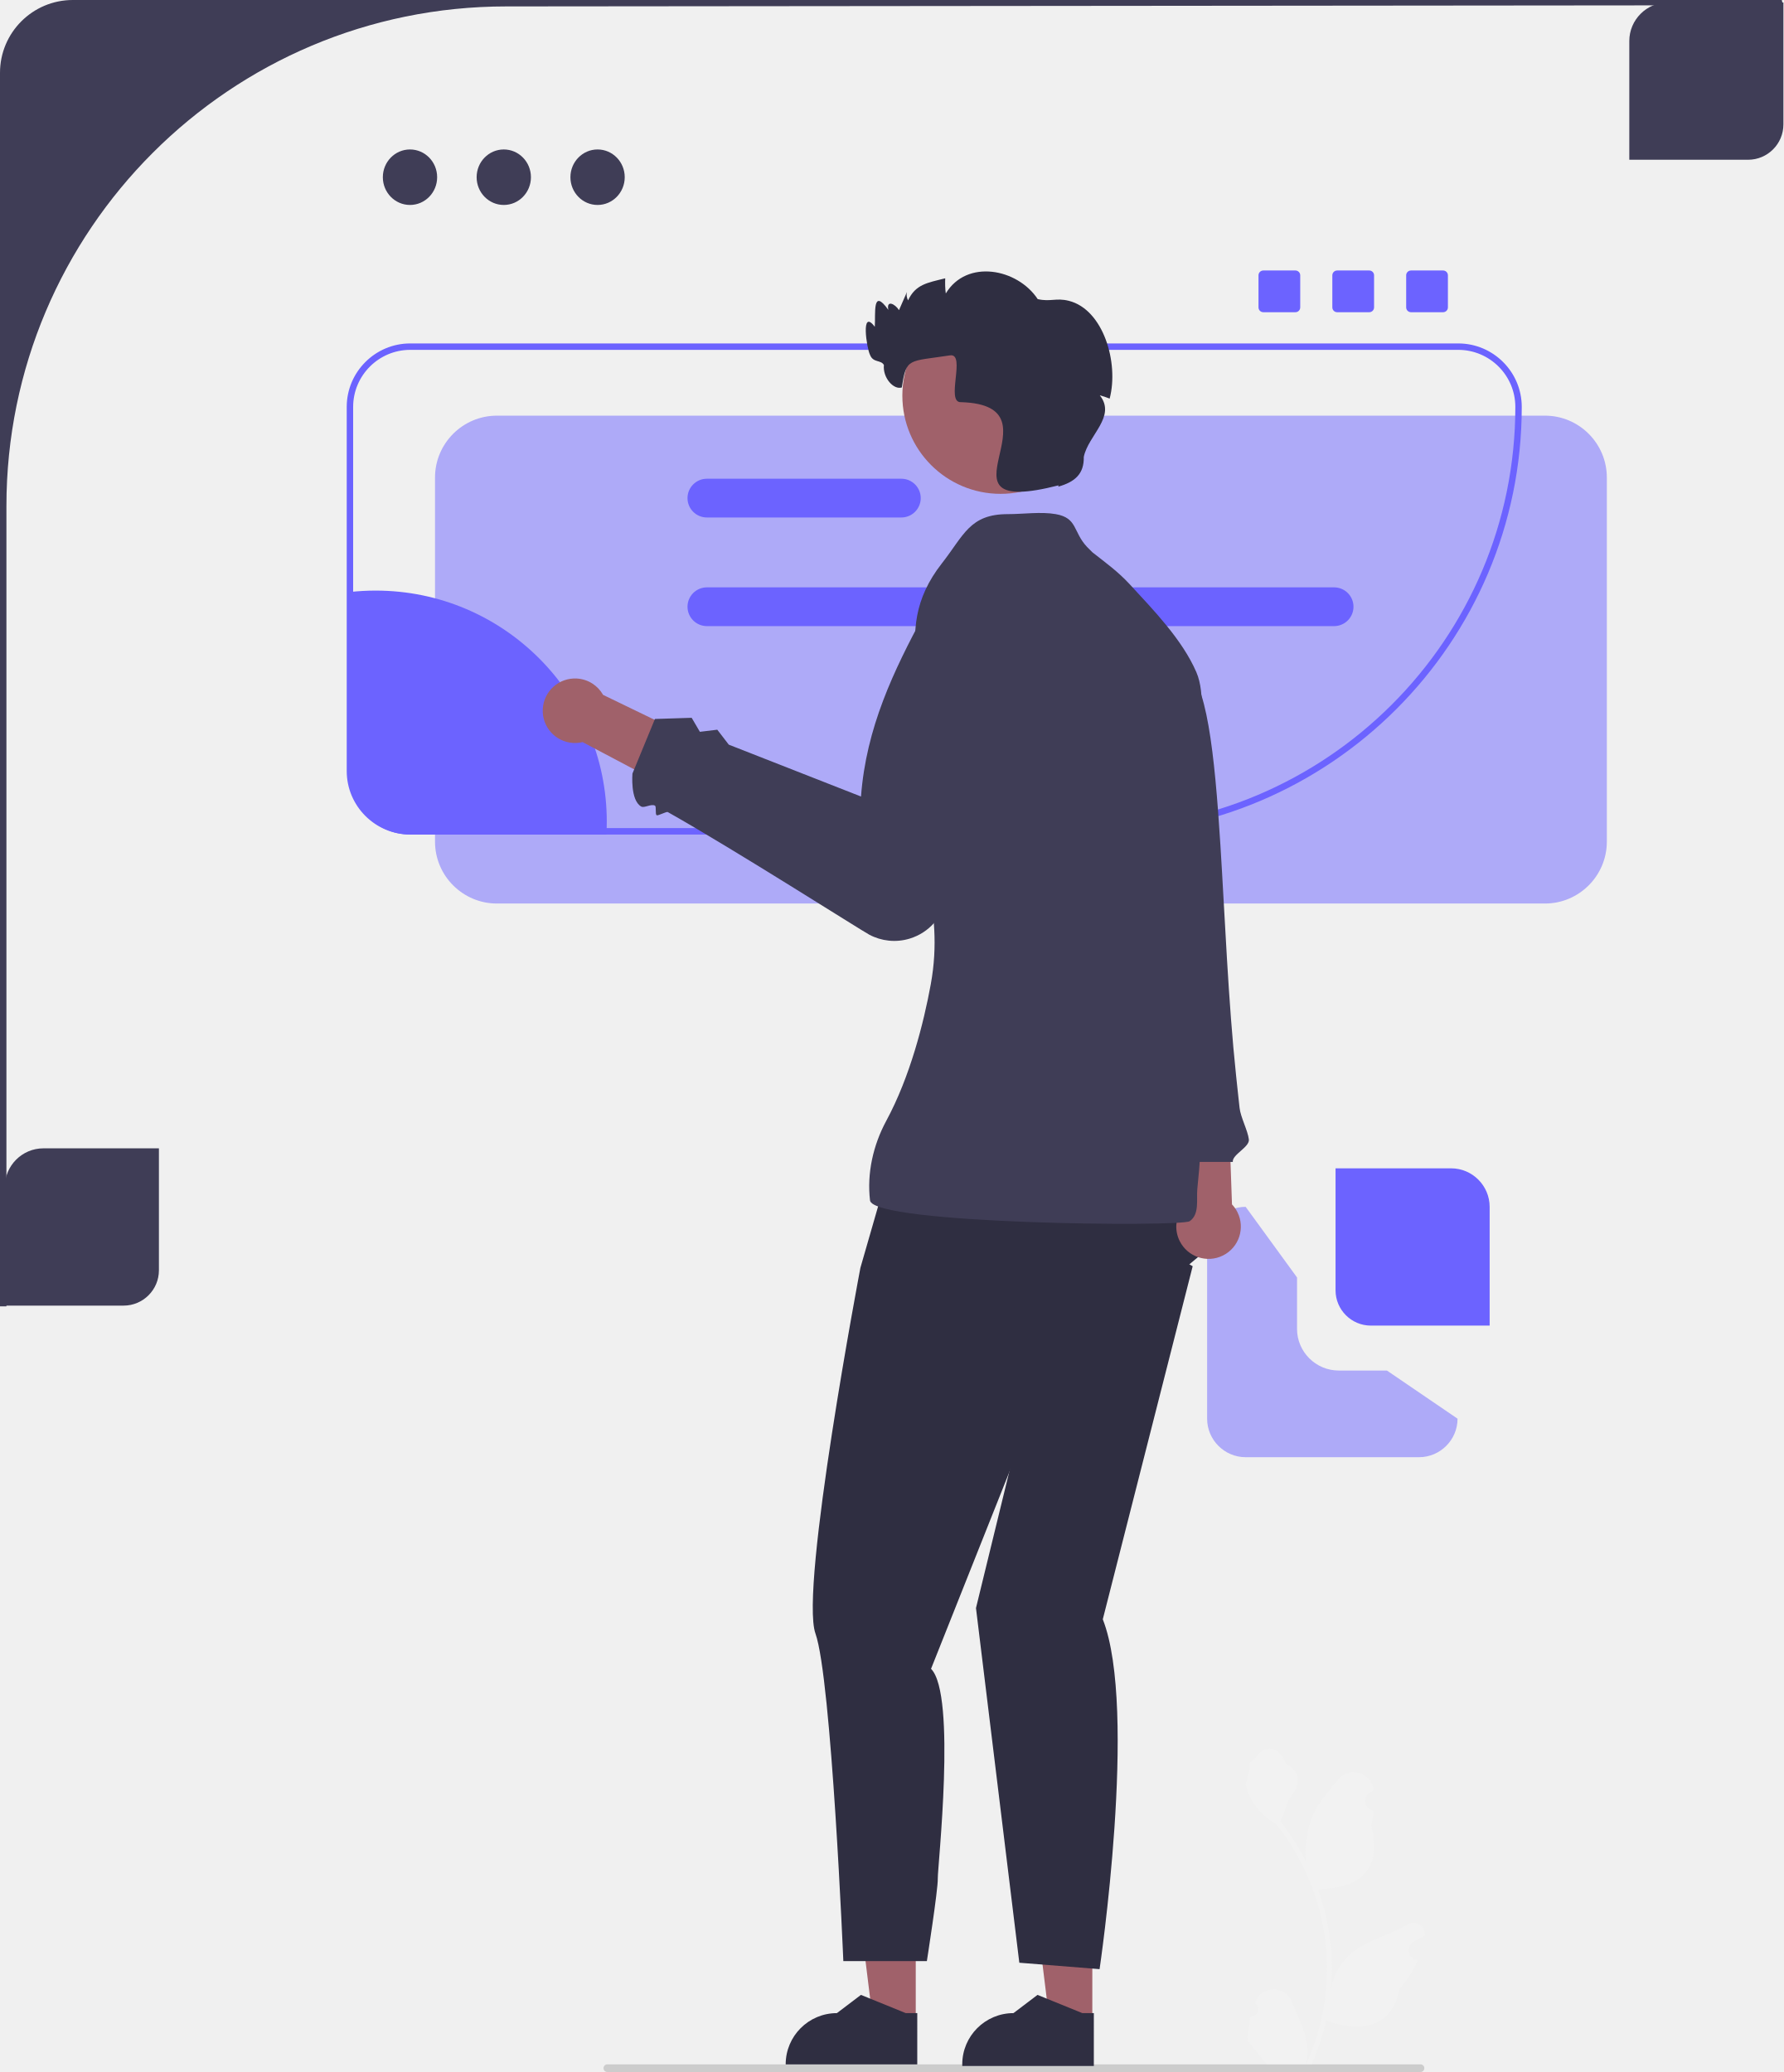
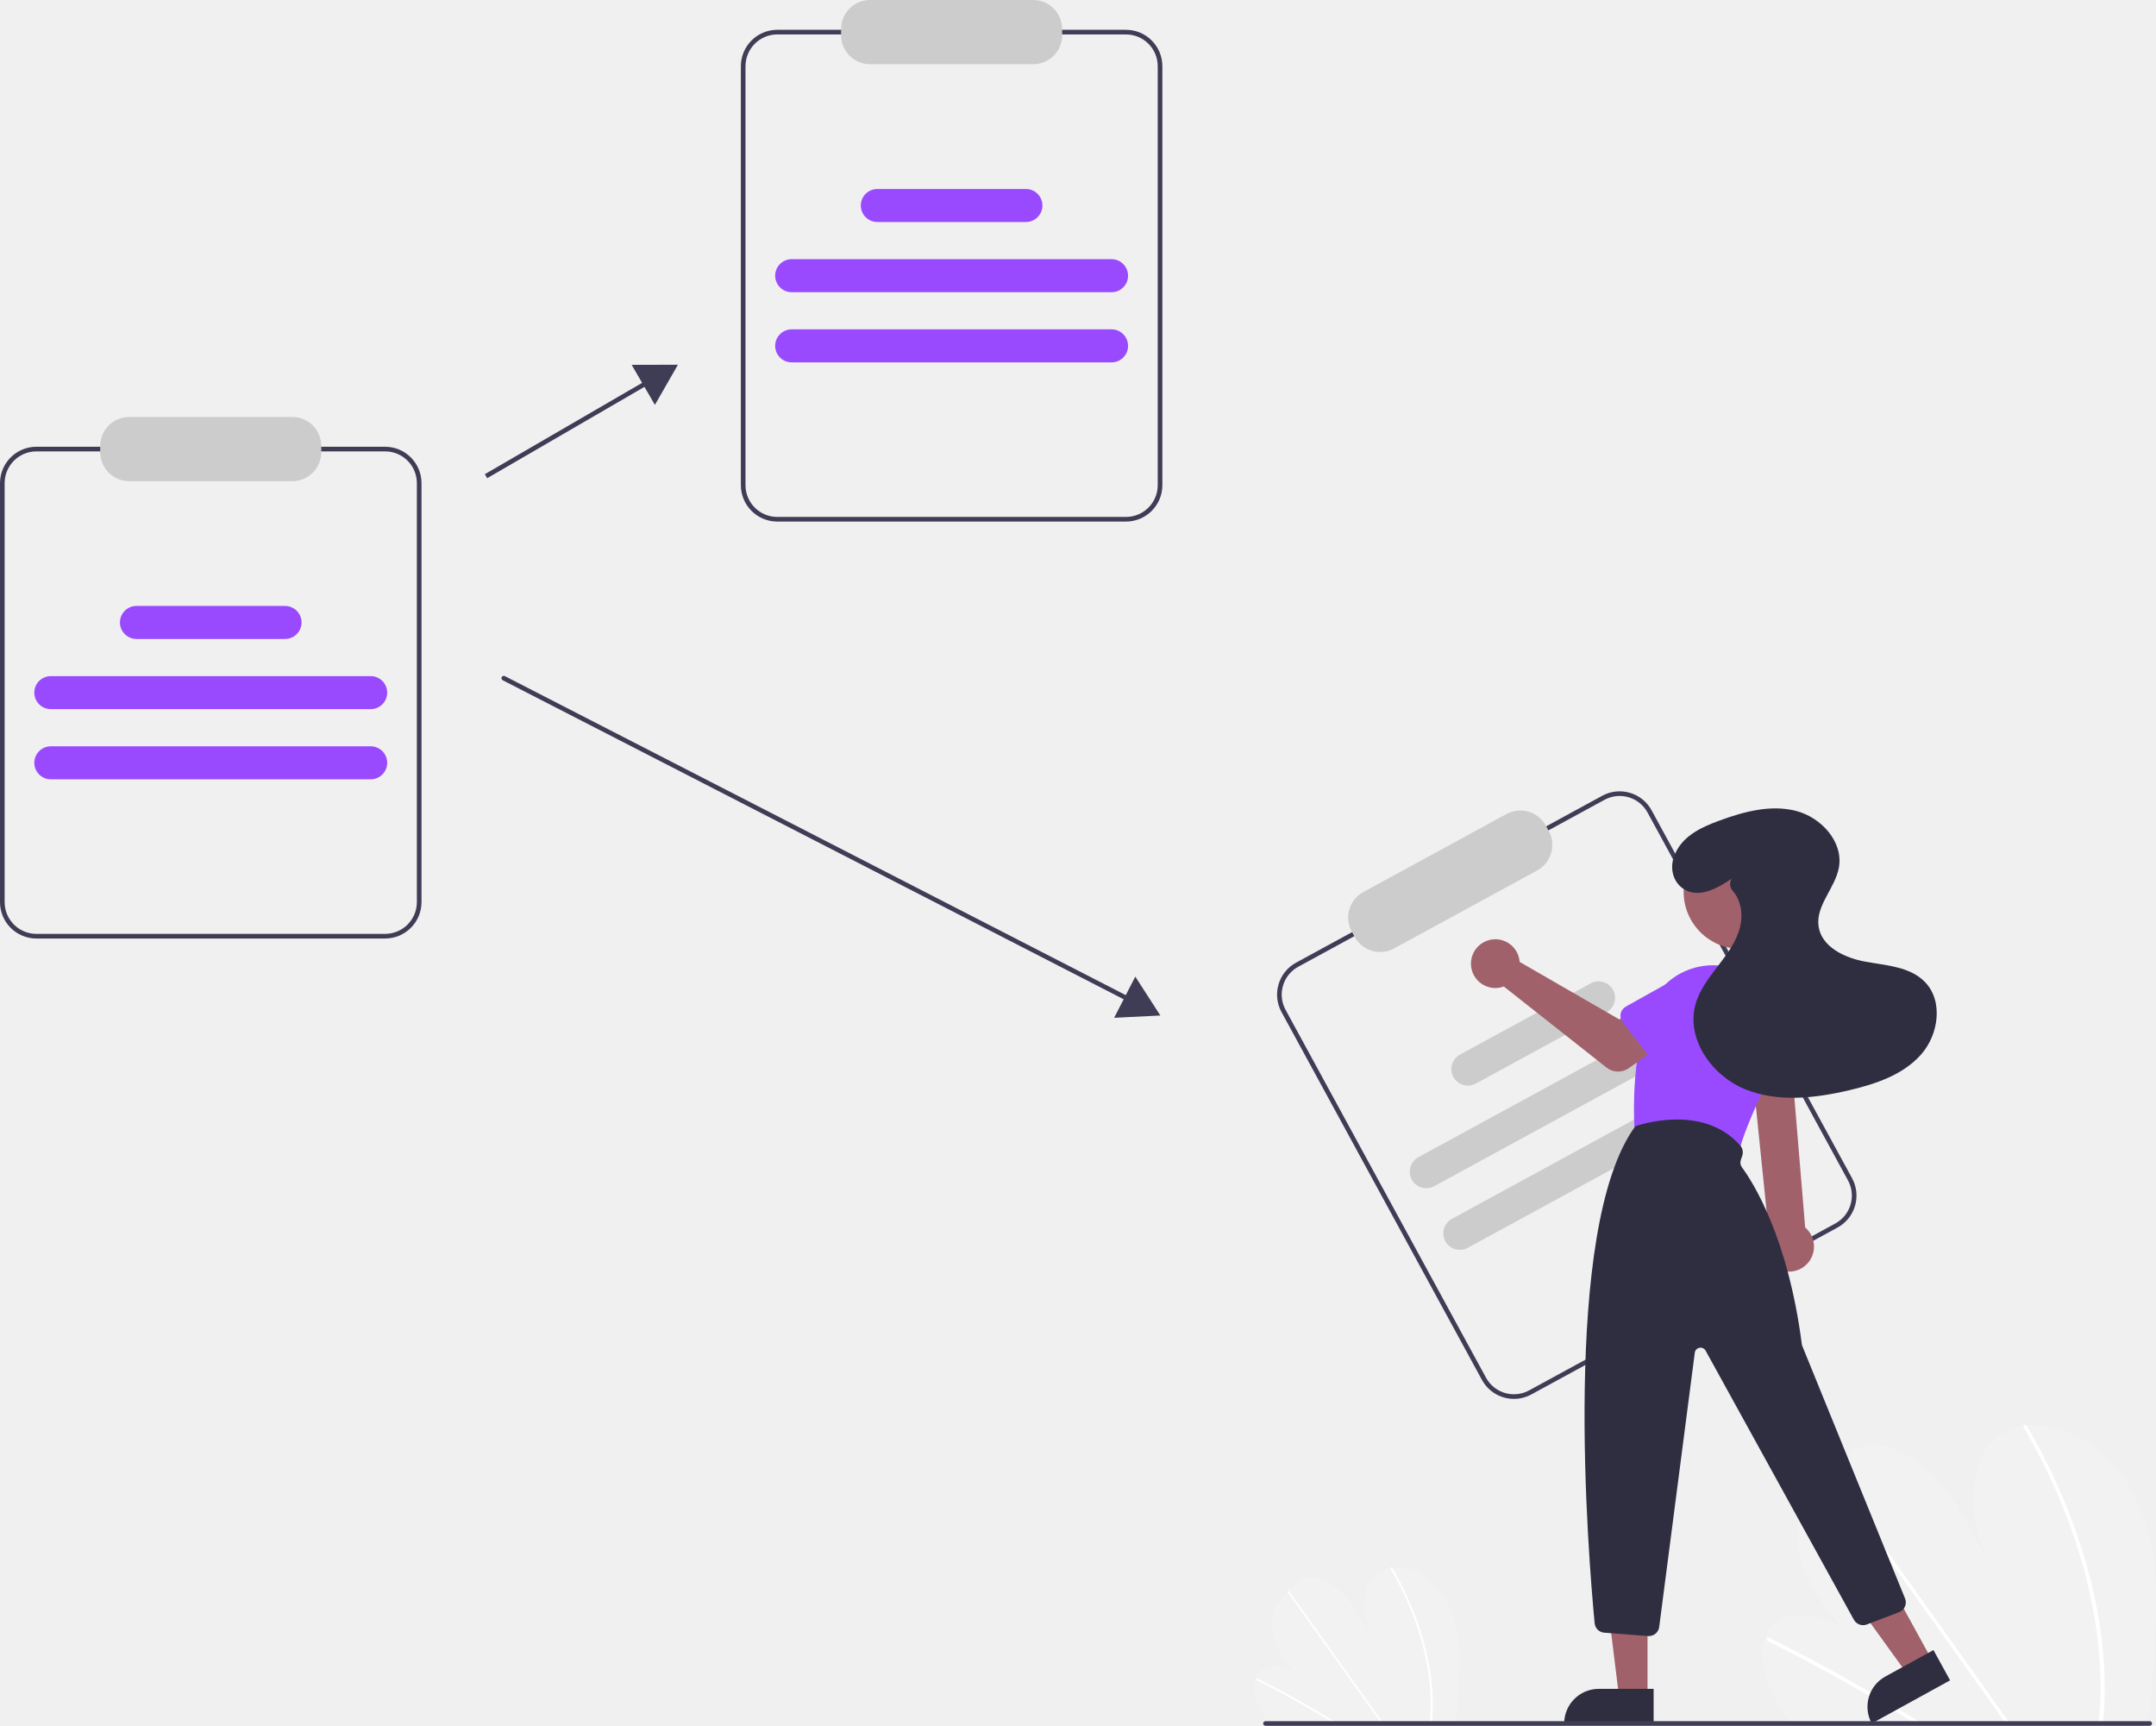
- <svg xmlns="http://www.w3.org/2000/svg" width="555.5" height="645.545" viewBox="0 0 555.5 645.545">
-   <path d="M38.5,406.773H1.5v-37c0-6.6,5.4-12,12-12H49.5v38c0,6.065-4.935,11-11,11Z" fill="#3f3d56" />
-   <path d="M544.5,49.773h-37V12.773c0-6.6,5.4-12,12-12h36V38.773c0,6.065-4.935,11-11,11Z" fill="#3f3d56" />
-   <g>
-     <polygon points="285.241 629.768 271.914 629.767 265.575 578.362 285.244 578.364 285.241 629.768" fill="#a0616a" />
-     <path d="M285.71,643.671l-40.982-.002v-.518c.001-8.809,7.142-15.951,15.952-15.951h.001l7.486-5.679,13.967,5.68,3.578,0-.001,16.47Z" fill="#2f2e41" />
-   </g>
-   <path d="M276.795,364.463l-8.795,30.537s-19,99.935-14,113.935,8.685,102.065,8.685,102.065h26.016s3.504-22.341,3.402-25.703c-.102-3.362,5.898-57.362-2.102-65.362l35-88,55-46-21.567-26.77-81.638,5.299Z" fill="#2f2e41" />
-   <path d="M404,414v-16l-16-22c-6.6,0-12,5.4-12,12v54c0,6.6,5.4,12,12,12h54c6.6,0,12-5.4,12-12l-22-15h-15c-7.168,0-13-5.832-13-13Z" fill="#6c63ff" opacity=".5" />
-   <path d="M481.22,281.5H154.78c-10.631,0-19.279-8.649-19.279-19.28v-113.44c0-10.631,8.648-19.28,19.279-19.28H481.22c10.631,0,19.28,8.649,19.28,19.28v113.44c0,10.631-8.649,19.28-19.28,19.28Z" fill="#6c63ff" opacity=".5" />
-   <path d="M340.78,260H127.78c-10.907,0-19.78-8.874-19.78-19.78V126.78c0-10.907,8.873-19.78,19.78-19.78H454.22c10.907,0,19.78,8.874,19.78,19.78,0,73.458-59.762,133.22-133.22,133.22ZM127.78,109c-9.804,0-17.78,7.976-17.78,17.78v113.44c0,9.804,7.976,17.78,17.78,17.78h213c72.355,0,131.22-58.865,131.22-131.22,0-9.804-7.976-17.78-17.78-17.78H127.78Z" fill="#6c63ff" />
-   <g>
-     <path d="M367.8,377.044l-2.117-29.963,16.948-3.597,1.111,31.758c.668,.704,1.246,1.516,1.702,2.43,2.479,4.968,.462,11.006-4.507,13.486-4.968,2.479-11.006,.462-13.486-4.507-1.581-3.169-1.327-6.768,.349-9.606Z" fill="#a0616a" />
-     <path d="M340.895,184.923l-6.52,4.859,16.025,91.379-2.343,5.595,3.125,2.939,.958,7.028,12.618,65.278h19.242c-.282-2.268,5.281-4.592,5-7-.321-2.753-2.575-6.918-2.895-9.827-.099-.901-.199-1.808-.298-2.722-.146-1.341-.292-2.696-.438-4.063-.113-1.058-.227-2.124-.34-3.197-2.46-23.216-3.472-49.342-4.893-71.901-1.812-28.76-4.289-51.724-11.282-55.476l-27.959-22.893Z" fill="#3f3d56" />
-   </g>
-   <path d="M389.535,628.212c2.066,.129,3.208-2.437,1.645-3.933l-.155-.618c.02-.05,.041-.099,.062-.148,2.089-4.982,9.17-4.947,11.241,.042,1.839,4.428,4.179,8.864,4.756,13.546,.258,2.067,.142,4.172-.316,6.2,4.308-9.411,6.575-19.687,6.575-30.021,0-2.597-.142-5.193-.433-7.783-.239-2.119-.568-4.224-.995-6.31-2.306-11.277-7.299-22.018-14.5-30.99-3.462-1.892-6.349-4.851-8.093-8.397-.626-1.279-1.117-2.655-1.35-4.056,.394,.052,1.486-5.949,1.188-6.317,.549-.833,1.532-1.247,2.131-2.06,2.982-4.043,7.091-3.337,9.236,2.157,4.582,2.313,4.627,6.148,1.815,9.837-1.789,2.347-2.035,5.522-3.604,8.035,.162,.207,.329,.407,.491,.614,2.961,3.798,5.522,7.88,7.681,12.169-.61-4.766,.291-10.508,1.826-14.21,1.748-4.217,5.025-7.769,7.91-11.415,3.466-4.379,10.573-2.468,11.184,3.083,.006,.054,.012,.107,.017,.161-.429,.242-.848,.499-1.259,.77-2.339,1.547-1.531,5.174,1.241,5.602l.063,.01c-.155,1.544-.42,3.074-.807,4.579,3.702,14.316-4.29,19.53-15.701,19.764-.252,.129-.497,.258-.749,.381,1.156,3.255,2.08,6.594,2.764,9.979,.614,2.99,1.04,6.013,1.279,9.049,.297,3.83,.271,7.68-.052,11.503l.019-.136c.82-4.211,3.107-8.145,6.427-10.87,4.946-4.063,11.933-5.559,17.268-8.824,2.568-1.572,5.859,.459,5.411,3.437l-.022,.143c-.794,.323-1.569,.698-2.319,1.117-.429,.242-.848,.499-1.259,.77-2.339,1.547-1.531,5.174,1.241,5.602l.063,.01c.045,.006,.084,.013,.129,.019-1.363,3.236-3.262,6.239-5.639,8.829-2.315,12.497-12.256,13.683-22.89,10.044h-.006c-1.163,5.064-2.861,10.011-5.044,14.726h-18.02c-.065-.2-.123-.407-.181-.607,1.666,.103,3.346,.006,4.986-.297-1.337-1.641-2.674-3.294-4.011-4.935-.032-.032-.058-.065-.084-.097-.678-.84-1.363-1.673-2.041-2.512l-0-.001c-.042-2.578,.267-5.147,.879-7.64l.001-0Z" fill="#f2f2f2" />
-   <path d="M187.983,644.355c0,.66,.53,1.19,1.19,1.19h253.29c.66,0,1.19-.53,1.19-1.19,0-.66-.53-1.19-1.19-1.19H189.173c-.66,0-1.19,.53-1.19,1.19Z" fill="#ccc" />
-   <path d="M22.69,0C10.159,0,0,10.159,0,22.69V407H2V157.68C2,71.7,71.7,2,157.68,2l397.684-.364-.364-1.636H22.69Z" fill="#3f3d56" />
-   <path d="M189,256c0,1.34-.04,2.68-.11,4h-61.11c-10.37,0-18.78-8.41-18.78-18.78v-56.78c2.63-.29,5.3-.44,8-.44,39.76,0,72,32.24,72,72Z" fill="#6c63ff" />
-   <path d="M415.551,182.996H220.182c-3.33,0-6.036,2.706-6.036,6.036s2.706,6.036,6.036,6.036h195.369c3.33,0,6.036-2.706,6.036-6.036s-2.706-6.036-6.036-6.036Z" fill="#6c63ff" />
-   <path d="M280.756,149.152h-60.575c-3.33,0-6.036,2.706-6.036,6.036s2.706,6.036,6.036,6.036h60.575c3.33,0,6.036-2.706,6.036-6.036s-2.706-6.036-6.036-6.036Z" fill="#6c63ff" />
-   <g>
-     <polygon points="340.241 629.768 326.914 629.767 320.575 578.362 340.244 578.364 340.241 629.768" fill="#a0616a" />
-     <path d="M340.71,643.671l-40.982-.002v-.518c.001-8.809,7.142-15.951,15.952-15.951h.001l7.486-5.679,13.967,5.68,3.578,0-.001,16.47Z" fill="#2f2e41" />
-   </g>
-   <path d="M312.5,376.5l7,61-15.5,63.5,13.5,110.5,25,2s12-81,1-109l28-110-21-12-38-6Z" fill="#2f2e41" />
-   <path d="M338.583,170.386c-4.412-4.71-2.901-9-9.722-10.203-4.624-.815-10.189,.002-14.924-.002-11.9-.011-13.689,6.569-20.54,15.311-17.647,22.517-1.229,40.586-5.397,67.508-3.873,25.014,6.506,38.636,1.909,63.718-2.188,11.939-6.43,28.75-13.852,42.481-4.098,7.581-6.063,16.401-5.058,24.802,.89,7.435,96.907,8.302,99.564,6.472,3.129-2.154,2.071-6.772,2.376-9.989,.828-8.716,1.67-14.822-.423-23.725-1.967-8.366-1.93-18.086-1.957-26.732-.026-8.336-11.768,5.426-11.085-2.896,.87-10.614,2.595-20.998,4.495-31.516,1.471-8.141,2.047-16.506,4.208-24.477,2.489-9.182,5.456-17.259,5.556-26.888,.078-7.496,1.887-17.974-1.093-24.841-4.39-10.117-13.243-19.227-20.712-27.33-3.714-4.029-7.401-6.651-11.643-9.991" fill="#3f3d56" />
-   <g>
-     <path d="M187.849,216.49l27.035,13.091-5.324,16.487-28.09-14.858c-.943,.228-1.935,.325-2.954,.265-5.543-.325-9.773-5.083-9.448-10.626,.325-5.543,5.083-9.773,10.626-9.448,3.535,.207,6.53,2.221,8.156,5.088Z" fill="#a0616a" />
-     <path d="M270.775,291.212c-2.59-1.372-42.035-26.527-62.775-38.212-.389-.219-3.066,1.215-3.439,1.005-.57-.321-.028-2.705-.561-3.005-1.155-.651-3.312,.823-4.269,.284-3.465-1.953-2.731-10.284-2.731-10.284l7-17,11.444-.365,2.556,4.365,5.426-.654,3.574,4.654,41.192,16.162c1.601-21.478,10.19-39.197,19.494-56.53l3.761,.711c9.484,1.792,15.81,10.818,14.258,20.345l-10.862,66.676c-1.052,6.204-5.441,11.206-11.455,13.054-4.346,1.336-8.855,.784-12.613-1.205Z" fill="#3f3d56" />
-   </g>
-   <circle cx="311.671" cy="123.257" r="30.605" fill="#a0616a" />
-   <path d="M345.639,124.188c-1.07-.43-2.14-.79-3.07-1.02,5.252,6.612-3.614,12.414-4.99,19.18,.115,5.372-2.822,7.808-7.96,9.28l.12-.42c-41.791,10.705,2.293-24.929-30.38-25.911-4.98,.291,1.671-15.367-3.45-14.579-13,2-13.606,.626-14.999,10.001-2.531,.829-6.001-3.001-5.59-7.001-.926-1.683-3.347-.606-4.32-3.16-1.03-1.95-2.99-14.7,1.48-8.74,.296-4.069-.855-12.387,4.22-5.28-.66-3.233,2.146-1.833,3.32,.09,.83-1.89,1.66-3.77,2.48-5.66-.23,.85-.08,1.78,.34,2.62,2.359-5.011,5.96-5.465,11.58-6.88-.065,1.535-.03,3.331,.18,4.72,6.525-10.811,22.328-7.791,28.629,1.761,3.993,.912,5.681-.47,9.681,.529,10.748,2.687,15.661,19.26,12.73,30.47Z" fill="#2f2e41" />
-   <path d="M427,413h37v-37c0-6.6-5.4-12-12-12h-36v38c0,6.065,4.935,11,11,11Z" fill="#6c63ff" />
-   <ellipse cx="127.706" cy="55.21" rx="8.457" ry="8.645" fill="#3f3d56" />
-   <ellipse cx="156.92" cy="55.21" rx="8.457" ry="8.645" fill="#3f3d56" />
-   <ellipse cx="186.134" cy="55.21" rx="8.457" ry="8.645" fill="#3f3d56" />
-   <path d="M393.5,84.273c-.827,0-1.5,.673-1.5,1.5v10c0,.827,.673,1.5,1.5,1.5h10c.827,0,1.5-.673,1.5-1.5v-10c0-.827-.673-1.5-1.5-1.5h-10Z" fill="#6c63ff" />
-   <path d="M416.5,84.273c-.827,0-1.5,.673-1.5,1.5v10c0,.827,.673,1.5,1.5,1.5h10c.827,0,1.5-.673,1.5-1.5v-10c0-.827-.673-1.5-1.5-1.5h-10Z" fill="#6c63ff" />
-   <path d="M439.5,84.273c-.827,0-1.5,.673-1.5,1.5v10c0,.827,.673,1.5,1.5,1.5h10c.827,0,1.5-.673,1.5-1.5v-10c0-.827-.673-1.5-1.5-1.5h-10Z" fill="#6c63ff" />
+ <svg xmlns="http://www.w3.org/2000/svg" data-name="Layer 1" width="929.013" height="743.5" viewBox="0 0 929.013 743.5">
+   <path d="M1064.489,770.844a381.146,381.146,0,0,1-3.593,48.975c-.079.57-.164,1.14-.243,1.71l-153.448-.857c-.451-.566-.894-1.139-1.324-1.719-1.433-1.919-2.775-3.892-4.008-5.933-5.924-9.834-8.637-21.347-5.919-29.29l.049-.123a13.939,13.939,0,0,1,2.72-4.727c6.197-6.976,18.726-5.813,30.096-.182-10.198-11.163-18.319-25.249-18.936-37.823-.605-12.264,5.808-21.025,12.763-28.471.228-.246.456-.485.685-.725.111-.123.228-.239.339-.362,5.427-5.674,11.754-11.267,20.911-10.591,10.043.743,21.179,9.156,28.986,18.959,7.808,9.796,12.996,20.924,18.255,31.785,5.266,10.854,10.963,21.985,19.412,31.262-11.445-14.476-20.672-30.946-24.081-46.965s-.409-31.403,9.791-38.948a23.857,23.857,0,0,1,10.45-4.216c.44-.073.887-.133,1.341-.185,9.442-1.074,20.716,2.191,30.308,9.997,10.563,8.595,17.887,21.336,21.531,33.432C1064.218,747.943,1064.607,759.587,1064.489,770.844Z" transform="translate(-135.4934 -78.25)" fill="#f2f2f2" />
+   <path d="M964.095,820.989l-2.934-.016q-1.397-.874-2.808-1.727c-.582-.367-1.171-.721-1.76-1.082q-14.599-8.916-29.381-17.105-14.768-8.196-29.685-15.636a1.23,1.23,0,0,1-.707-1.406.354.354,0,0,1,.049-.103c.139-.26.449-.369.901-.146,1.22.612,2.447,1.223,3.666,1.849q14.958,7.568,29.787,15.891,14.819,8.32,29.469,17.374c.205.125.411.257.616.381C962.239,819.838,963.163,820.414,964.095,820.989Z" transform="translate(-135.4934 -78.25)" fill="#fff" />
+   <path d="M1001.928,821.201l-1.814-.01c-.409-.573-.811-1.145-1.221-1.718q-14.422-20.224-28.839-40.449-23.608-33.11-47.202-66.221a1.169,1.169,0,0,1-.204-.4c-.135-.489.224-.775.685-.725a1.378,1.378,0,0,1,.959.61q13.236,18.568,26.465,37.123,23.485,32.945,46.964,65.883c.996,1.394,1.991,2.795,2.987,4.188C1001.116,820.055,1001.525,820.628,1001.928,821.201Z" transform="translate(-135.4934 -78.25)" fill="#fff" />
+   <path d="M1042.35,810.664c-.093,3.058-.295,6.067-.559,9.048q-.077.855-.154,1.71l-1.904-.011c.058-.57.116-1.14.168-1.71.402-4.307.688-8.663.726-13.136a183.261,183.261,0,0,0-3.608-36.94,230,230,0,0,0-11.174-38.378,263.557,263.557,0,0,0-18.282-37.971,1.014,1.014,0,0,1-.168-.674c.079-.543.801-.703,1.341-.185a1.576,1.576,0,0,1,.273.345q1.317,2.265,2.586,4.544a263.374,263.374,0,0,1,17.498,38.104,228.913,228.913,0,0,1,10.417,38.435A180.799,180.799,0,0,1,1042.35,810.664Z" transform="translate(-135.4934 -78.25)" fill="#fff" />
+   <path d="M764.442,794.599a199.181,199.181,0,0,1-1.878,25.593c-.041.298-.086.596-.127.894l-80.188-.448c-.235-.296-.467-.595-.692-.898-.749-1.003-1.45-2.034-2.094-3.1-3.096-5.139-4.513-11.155-3.093-15.306l.025-.065a7.284,7.284,0,0,1,1.422-2.47c3.238-3.645,9.786-3.038,15.728-.095-5.329-5.834-9.573-13.195-9.895-19.765-.316-6.409,3.035-10.987,6.67-14.878.119-.129.239-.254.358-.379.058-.064.119-.125.177-.189,2.836-2.965,6.142-5.888,10.928-5.534,5.248.388,11.067,4.785,15.147,9.907,4.08,5.119,6.791,10.935,9.54,16.61,2.752,5.672,5.729,11.489,10.144,16.337-5.981-7.565-10.803-16.172-12.584-24.543s-.214-16.411,5.117-20.353a12.467,12.467,0,0,1,5.461-2.203c.23-.038.464-.069.701-.097,4.934-.561,10.826,1.145,15.838,5.224A36.461,36.461,0,0,1,762.396,776.311C764.3,782.632,764.503,788.717,764.442,794.599Z" transform="translate(-135.4934 -78.25)" fill="#f2f2f2" />
+   <path d="M711.978,820.804l-1.533-.009q-.73-.457-1.468-.902c-.304-.192-.612-.377-.92-.565q-7.629-4.66-15.354-8.939-7.718-4.283-15.513-8.171a.643.643,0,0,1-.369-.735.185.185,0,0,1,.026-.054c.072-.136.234-.193.471-.076.637.32,1.279.639,1.916.966q7.816,3.955,15.566,8.304,7.744,4.348,15.4,9.079c.107.065.215.134.322.199C711.008,820.203,711.491,820.504,711.978,820.804Z" transform="translate(-135.4934 -78.25)" fill="#fff" />
+   <path d="M731.748,820.915l-.948-.005c-.214-.299-.424-.599-.638-.898q-7.537-10.569-15.07-21.138-12.337-17.303-24.667-34.605a.611.611,0,0,1-.107-.209c-.07-.255.117-.405.358-.379a.72.72,0,0,1,.501.319q6.917,9.703,13.83,19.4,12.273,17.216,24.542,34.429c.52.728,1.041,1.46,1.561,2.189C731.324,820.316,731.538,820.616,731.748,820.915Z" transform="translate(-135.4934 -78.25)" fill="#fff" />
+   <path d="M752.872,815.409c-.048,1.598-.154,3.17-.292,4.728q-.04.447-.08.894l-.995-.006c.03-.298.061-.596.088-.894.21-2.251.359-4.527.38-6.865a95.768,95.768,0,0,0-1.885-19.304,120.193,120.193,0,0,0-5.839-20.055,137.728,137.728,0,0,0-9.554-19.843.53.53,0,0,1-.088-.352c.041-.284.419-.368.701-.097a.824.824,0,0,1,.143.18q.688,1.184,1.352,2.374a137.633,137.633,0,0,1,9.144,19.912,119.623,119.623,0,0,1,5.444,20.085A94.481,94.481,0,0,1,752.872,815.409Z" transform="translate(-135.4934 -78.25)" fill="#fff" />
+   <path d="M301.447,482.574H151.166a15.69,15.69,0,0,1-15.672-15.672V286.387a15.69,15.69,0,0,1,15.672-15.672H301.447A15.69,15.69,0,0,1,317.119,286.387V466.901A15.69,15.69,0,0,1,301.447,482.574ZM151.166,272.714a13.688,13.688,0,0,0-13.672,13.672V466.901a13.688,13.688,0,0,0,13.672,13.672H301.447A13.688,13.688,0,0,0,315.119,466.901V286.387a13.688,13.688,0,0,0-13.672-13.672Z" transform="translate(-135.4934 -78.25)" fill="#3f3d56" />
+   <path d="M261.436,285.553H191.177a12.514,12.514,0,0,1-12.5-12.5v-2.677a12.514,12.514,0,0,1,12.5-12.5h70.259a12.514,12.514,0,0,1,12.5,12.5v2.677A12.514,12.514,0,0,1,261.436,285.553Z" transform="translate(-135.4934 -78.25)" fill="#ccc" />
+   <path d="M295.222,383.758H157.391a7.114,7.114,0,1,1,0-14.228H295.222a7.114,7.114,0,0,1,0,14.228Z" transform="translate(-135.4934 -78.25)" fill="#994aff" />
+   <path d="M295.222,413.992H157.391a7.114,7.114,0,1,1,0-14.228H295.222a7.114,7.114,0,0,1,0,14.228Z" transform="translate(-135.4934 -78.25)" fill="#994aff" />
+   <path d="M258.319,353.524h-64.025a7.114,7.114,0,1,1,0-14.228h64.025a7.114,7.114,0,1,1,0,14.228Z" transform="translate(-135.4934 -78.25)" fill="#994aff" />
+   <path d="M620.682,302.948H470.401A15.69,15.69,0,0,1,454.729,287.276V106.761a15.69,15.69,0,0,1,15.672-15.672H620.682a15.69,15.69,0,0,1,15.672,15.672V287.276A15.69,15.69,0,0,1,620.682,302.948ZM470.401,93.088A13.688,13.688,0,0,0,456.729,106.761V287.276a13.688,13.688,0,0,0,13.672,13.672H620.682a13.688,13.688,0,0,0,13.672-13.672V106.761a13.688,13.688,0,0,0-13.672-13.672Z" transform="translate(-135.4934 -78.25)" fill="#3f3d56" />
+   <path d="M580.671,105.927H510.412a12.514,12.514,0,0,1-12.5-12.5V90.75a12.514,12.514,0,0,1,12.5-12.5h70.259a12.514,12.514,0,0,1,12.5,12.5v2.677A12.514,12.514,0,0,1,580.671,105.927Z" transform="translate(-135.4934 -78.25)" fill="#ccc" />
+   <path d="M614.458,204.132H476.626a7.114,7.114,0,1,1,0-14.228H614.458a7.114,7.114,0,1,1,0,14.228Z" transform="translate(-135.4934 -78.25)" fill="#994aff" />
+   <path d="M614.458,234.366H476.626a7.114,7.114,0,1,1,0-14.228H614.458a7.114,7.114,0,1,1,0,14.228Z" transform="translate(-135.4934 -78.25)" fill="#994aff" />
+   <path d="M577.554,173.898h-64.025a7.114,7.114,0,1,1,0-14.228h64.025a7.114,7.114,0,0,1,0,14.228Z" transform="translate(-135.4934 -78.25)" fill="#994aff" />
+   <path d="M927.283,607.094l-131.957,71.914a15.69,15.69,0,0,1-21.261-6.262L687.683,514.242a15.69,15.69,0,0,1,6.262-21.261l131.957-71.914a15.69,15.69,0,0,1,21.261,6.262l86.382,158.505A15.69,15.69,0,0,1,927.283,607.094ZM694.902,494.737a13.688,13.688,0,0,0-5.463,18.548l86.382,158.505a13.688,13.688,0,0,0,18.548,5.463l131.957-71.914a13.688,13.688,0,0,0,5.463-18.548L845.407,428.286a13.688,13.688,0,0,0-18.548-5.463Z" transform="translate(-135.4934 -78.25)" fill="#3f3d56" />
+   <path d="M797.87,453.242l-61.692,33.621A12.514,12.514,0,0,1,719.22,481.869l-1.281-2.351a12.514,12.514,0,0,1,4.994-16.958l61.692-33.621a12.514,12.514,0,0,1,16.958,4.994L802.864,436.285A12.514,12.514,0,0,1,797.87,453.242Z" transform="translate(-135.4934 -78.25)" fill="#ccc" />
+   <path d="M874.531,523.306,753.505,589.262a7.114,7.114,0,1,1-6.808-12.493l121.026-65.957a7.114,7.114,0,0,1,6.808,12.493Z" transform="translate(-135.4934 -78.25)" fill="#ccc" />
+   <path d="M888.999,549.853,767.973,615.81a7.114,7.114,0,1,1-6.808-12.493l121.026-65.957a7.114,7.114,0,0,1,6.808,12.493Z" transform="translate(-135.4934 -78.25)" fill="#ccc" />
+   <path d="M827.659,514.418l-56.218,30.638a7.114,7.114,0,1,1-6.808-12.493l56.218-30.638a7.114,7.114,0,1,1,6.808,12.493Z" transform="translate(-135.4934 -78.25)" fill="#ccc" />
+   <rect x="339.421" y="261.994" width="81.277" height="2" transform="translate(-216.1628 148.1372) rotate(-30.13963)" fill="#3f3d56" />
+   <polygon points="282.194 174.428 292.122 157.132 272.179 157.179 282.194 174.428" fill="#3f3d56" />
+   <path d="M622.726,510.192a.995.995,0,0,1-.456-.11L352.121,371.309a1,1,0,0,1,.914-1.779l270.149,138.772a1,1,0,0,1-.458,1.89Z" transform="translate(-135.4934 -78.25)" fill="#3f3d56" />
+   <polygon points="480.081 438.479 500 437.5 489.195 420.738 480.081 438.479" fill="#3f3d56" />
+   <path d="M901.467,624.932a10.743,10.743,0,0,1-3.842-16.018l-8.033-78.54h17.36l6.384,76.69a10.801,10.801,0,0,1-11.87,17.868Z" transform="translate(-135.4934 -78.25)" fill="#a0616a" />
+   <circle cx="750.034" cy="384.218" r="24.561" fill="#a0616a" />
+   <path d="M879.939,576.008l-36.656-8.005a4.511,4.511,0,0,1-3.534-4.165c-.423-8.18-.728-29.34,5.573-49.094A29.748,29.748,0,0,1,883.548,495.794h0a29.762,29.762,0,0,1,16.901,41.09c-8.129,16.692-13.249,28.78-15.216,35.93a4.492,4.492,0,0,1-5.294,3.194Z" transform="translate(-135.4934 -78.25)" fill="#994aff" />
+   <polygon points="709.913 731.092 697.653 731.091 691.821 683.803 709.915 683.804 709.913 731.092" fill="#a0616a" />
+   <path d="M688.896,727.588h23.644a0,0,0,0,1,0,0v14.887a0,0,0,0,1,0,0H674.009a0,0,0,0,1,0,0v0A14.887,14.887,0,0,1,688.896,727.588Z" fill="#2f2e41" />
+   <polygon points="832.504 715.203 821.761 721.109 793.866 682.482 809.722 673.764 832.504 715.203" fill="#a0616a" />
+   <path d="M950.937,797.478h23.644a0,0,0,0,1,0,0V812.365a0,0,0,0,1,0,0H936.05a0,0,0,0,1,0,0v0A14.887,14.887,0,0,1,950.937,797.478Z" transform="translate(-405.1053 481.5608) rotate(-28.80096)" fill="#2f2e41" />
+   <path d="M845.63,783.082,826.756,781.628a4.488,4.488,0,0,1-4.134-4.05c-2.69-28.056-14.491-170.228,17.427-214l.089-.122.143-.053c.286-.104,28.75-10.255,45.082,8.347a4.498,4.498,0,0,1,.866,4.377l-.623,1.869a3.485,3.485,0,0,0,.496,3.173c4.532,6.127,19.786,29.725,25.782,76.128a3.466,3.466,0,0,0,.226.861L956.373,766.896a4.5,4.5,0,0,1-2.566,5.901l-13.928,5.307a4.525,4.525,0,0,1-5.543-2.034L870.438,660.139a2.5,2.5,0,0,0-4.668.886L850.437,779.173a4.499,4.499,0,0,1-4.458,3.921C845.863,783.094,845.747,783.09,845.63,783.082Z" transform="translate(-135.4934 -78.25)" fill="#2f2e41" />
+   <path d="M790.044,490.998a10.527,10.527,0,0,1,.239,1.64l42.957,24.782,10.441-6.011,11.131,14.572-17.45,12.438a8,8,0,0,1-9.598-.234l-44.297-34.946a10.497,10.497,0,1,1,6.576-12.241Z" transform="translate(-135.4934 -78.25)" fill="#a0616a" />
+   <path d="M833.83,514.943a4.495,4.495,0,0,1,2.211-3.025l19.713-11.023a12.497,12.497,0,0,1,15.327,19.744L855.364,536.961a4.5,4.5,0,0,1-6.804-.373l-13.884-17.994A4.495,4.495,0,0,1,833.83,514.943Z" transform="translate(-135.4934 -78.25)" fill="#994aff" />
+   <path d="M884.857,548.926a4.495,4.495,0,0,1-1.667-3.356l-.707-22.574a12.497,12.497,0,0,1,24.584-4.513l7.251,21.467a4.5,4.5,0,0,1-3.464,5.868l-22.366,4.039A4.495,4.495,0,0,1,884.857,548.926Z" transform="translate(-135.4934 -78.25)" fill="#994aff" />
+   <path d="M881.64,456.819c-6.313,4.321-14.601,8.762-21.049,4.161-4.234-3.021-5.567-8.615-3.851-13.525,3.087-8.829,11.569-12.715,19.681-15.695,10.544-3.873,22.026-6.954,32.911-4.181s20.506,13.313,18.541,24.373c-1.58,8.894-9.97,16.295-8.779,25.25,1.199,9.012,11.334,13.756,20.281,15.367s18.96,2.128,25.391,8.555c8.203,8.199,6.155,22.853-1.564,31.51s-19.367,12.58-30.654,15.248c-14.955,3.534-31.129,5.392-45.332-.474s-25.256-21.654-21.141-36.46c1.738-6.254,5.832-11.539,9.789-16.685s7.963-10.526,9.472-16.839c1.258-5.261.327-11.369-3.162-15.315a4.437,4.437,0,0,1-.594-5.186Z" transform="translate(-135.4934 -78.25)" fill="#2f2e41" />
+   <path d="M1061.804,821.75h-381a1,1,0,0,1,0-2h381a1,1,0,0,1,0,2Z" transform="translate(-135.4934 -78.25)" fill="#3f3d56" />
</svg>
